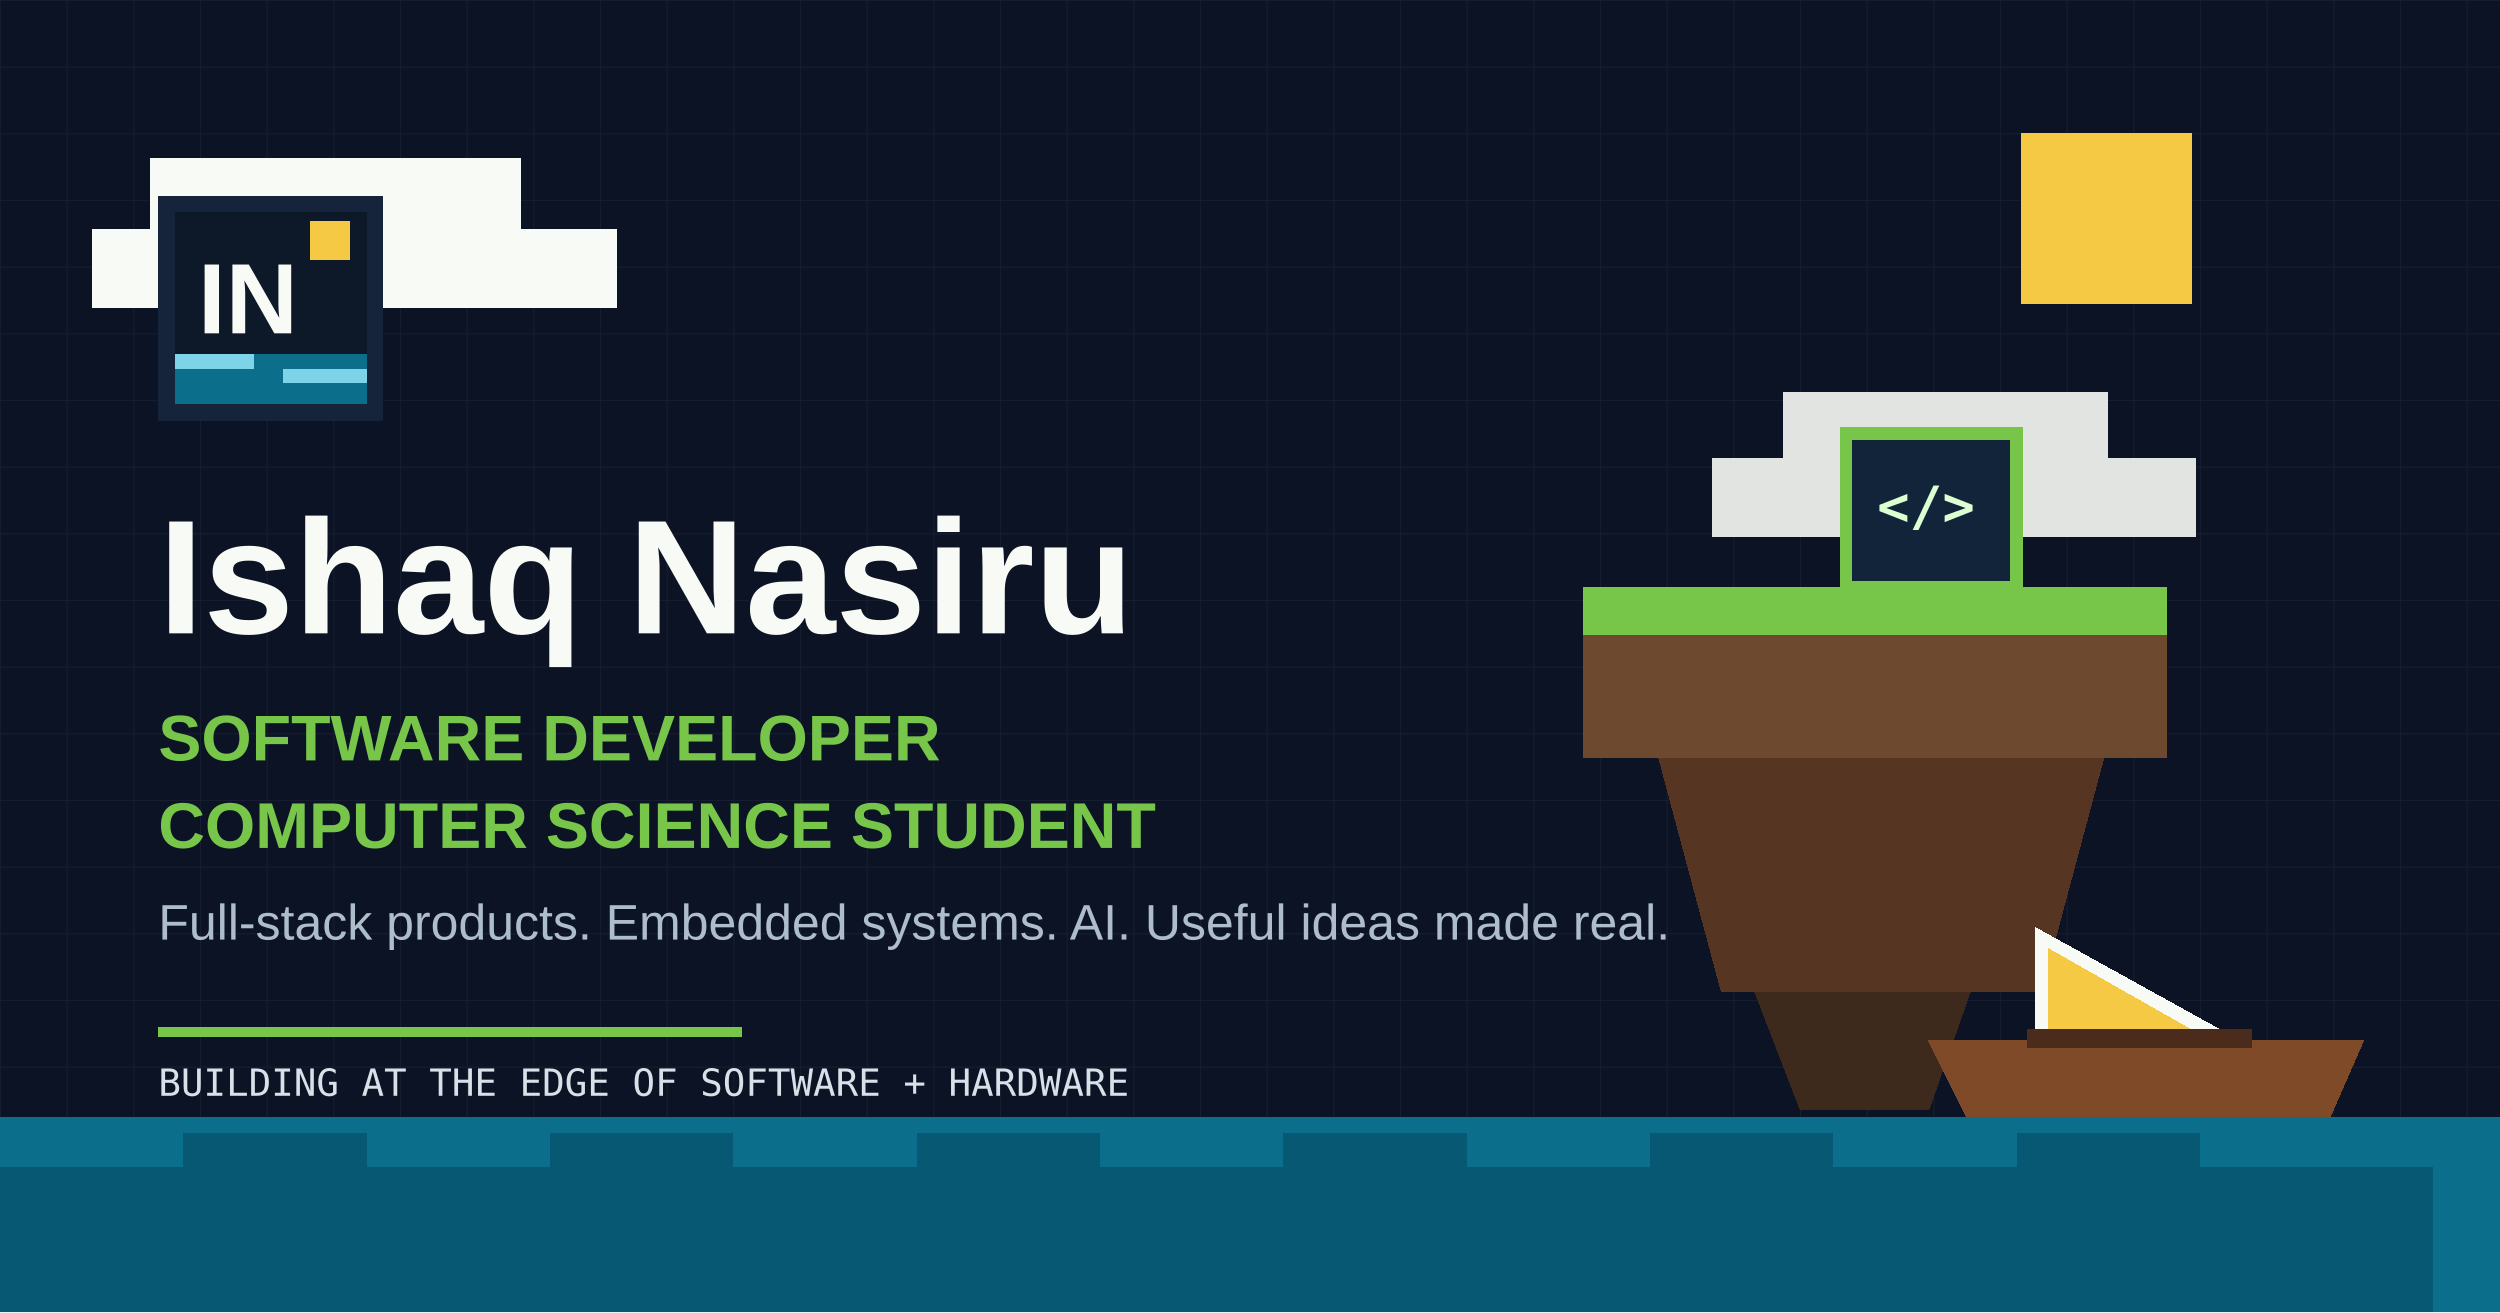
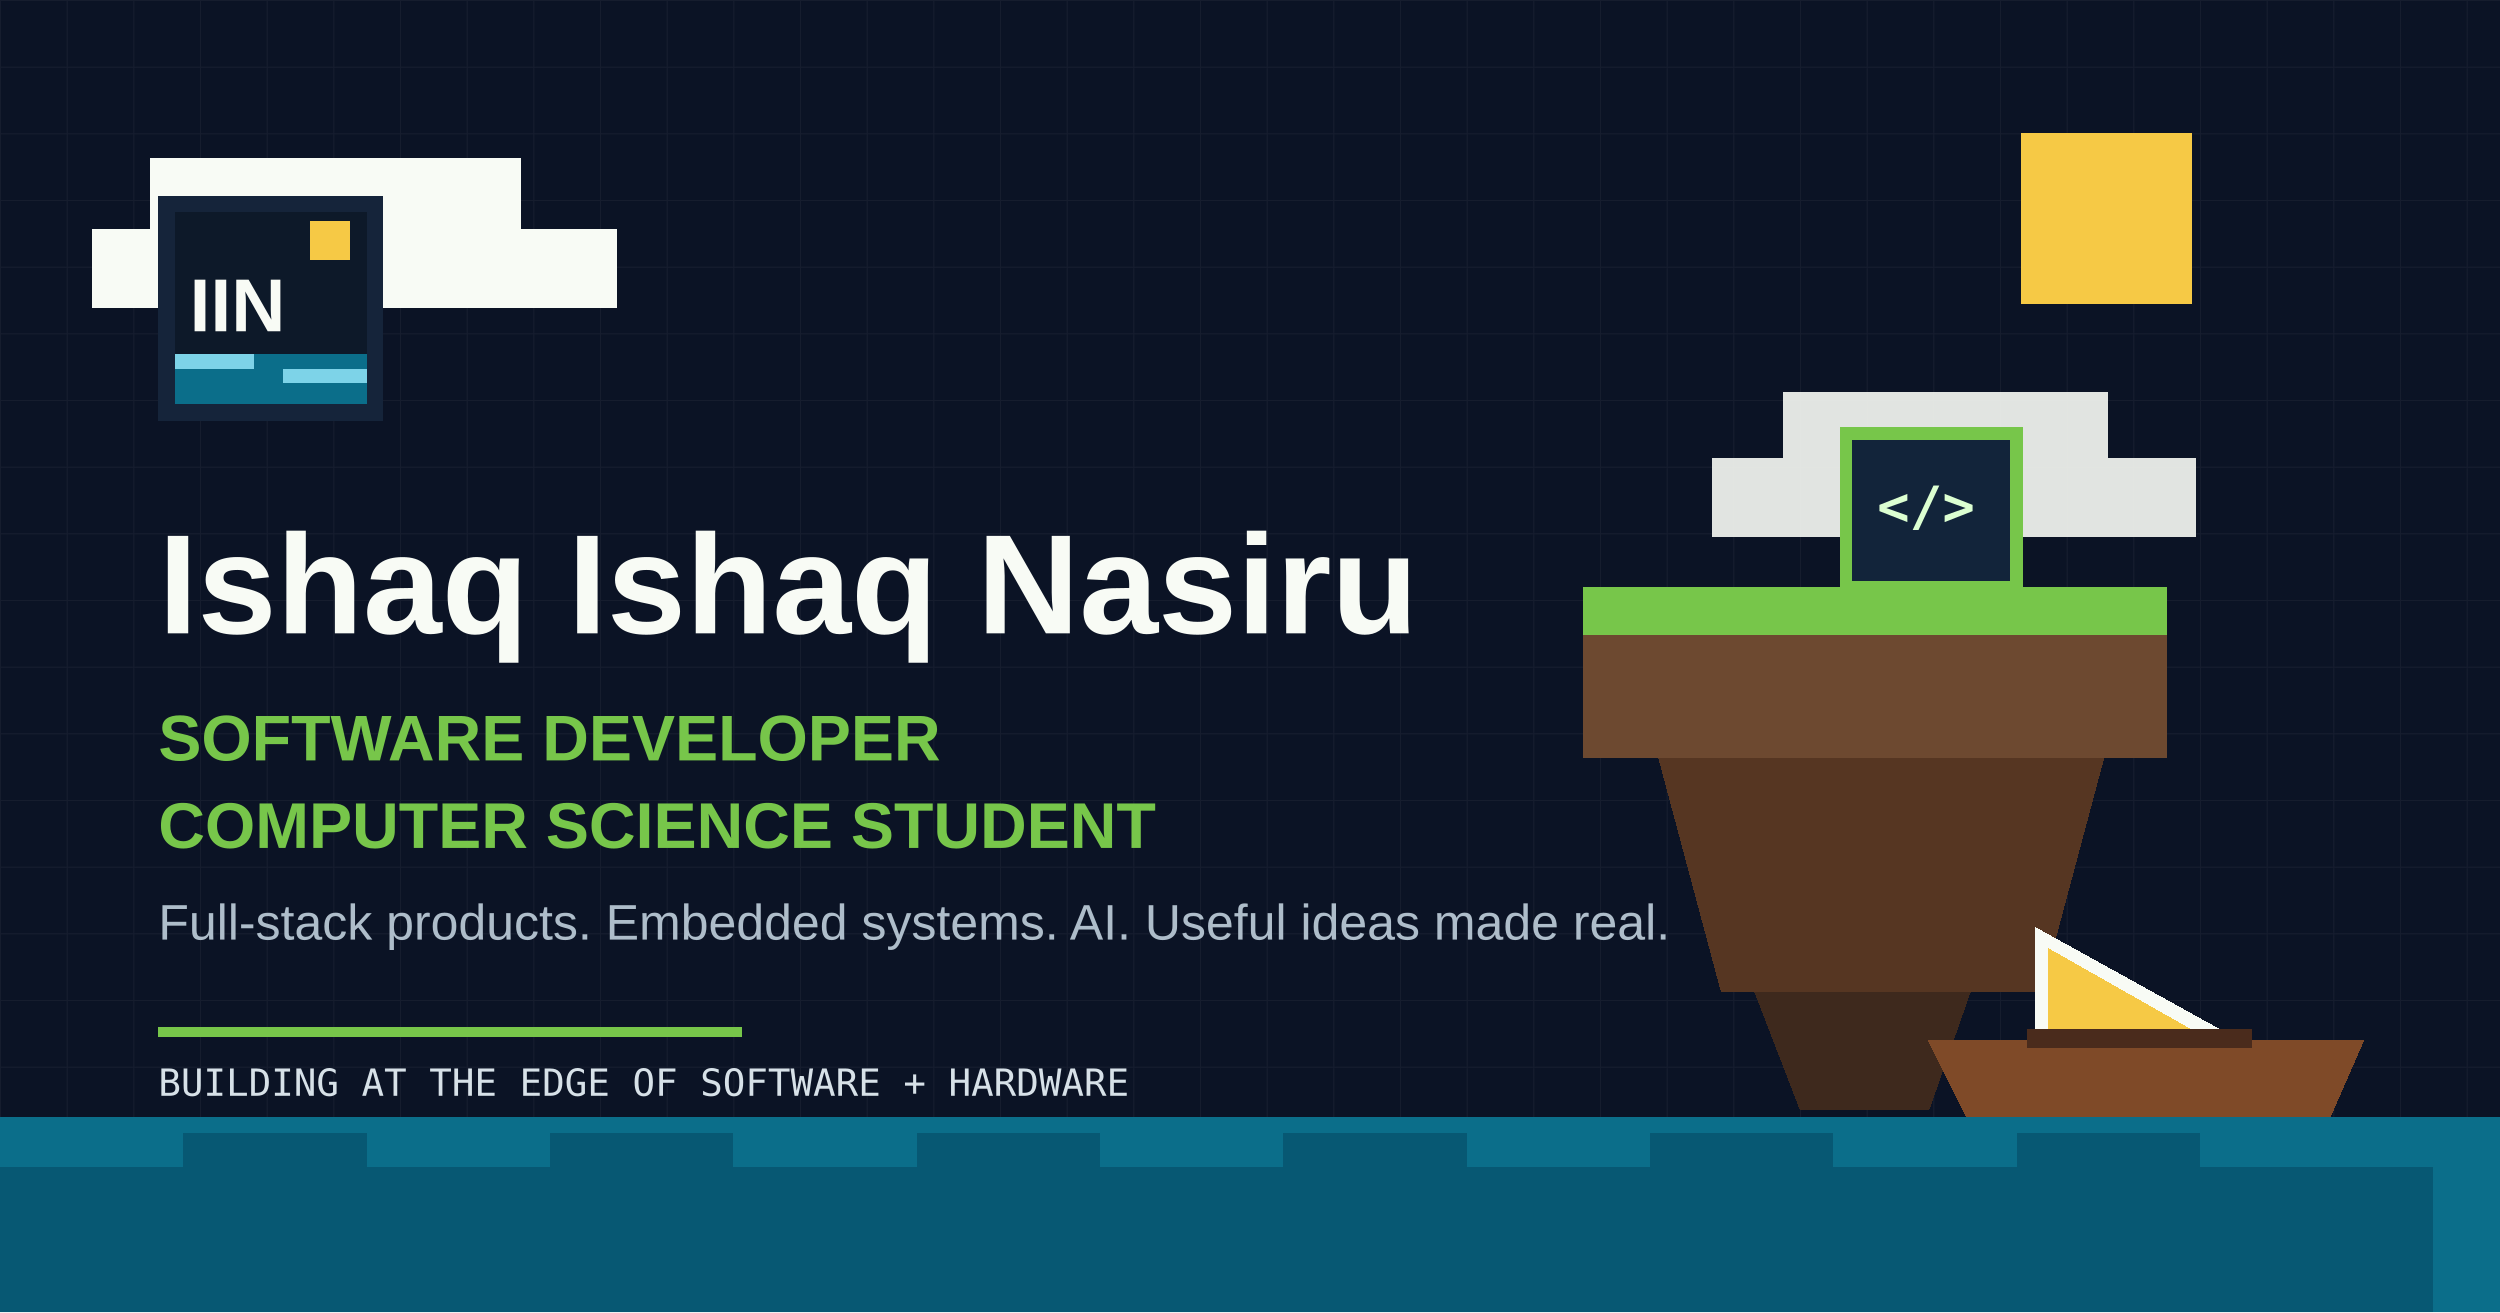
<svg xmlns="http://www.w3.org/2000/svg" width="1200" height="630" viewBox="0 0 1200 630" shape-rendering="crispEdges">
  <defs>
    <pattern id="grid" width="32" height="32" patternUnits="userSpaceOnUse">
      <path d="M32 0H0V32" fill="none" stroke="#fff" stroke-opacity=".045" />
    </pattern>
  </defs>
  <rect width="1200" height="630" fill="#0b1325" />
  <rect width="1200" height="630" fill="url(#grid)" />
  <rect x="970" y="64" width="82" height="82" fill="#f6c945" />
  <g fill="#f8fbf5">
    <path d="M72 76h178v34H72zM44 110h252v38H44z" />
    <path d="M856 188h156v32H856zM822 220h232v38H822z" opacity=".9" />
  </g>
  <g transform="translate(76 94)">
    <rect width="108" height="108" fill="#15243a" />
    <rect x="8" y="8" width="92" height="92" fill="#0d1929" />
    <rect x="8" y="76" width="92" height="24" fill="#0b6e8a" />
    <rect x="8" y="76" width="38" height="7" fill="#7dd3e8" />
    <rect x="60" y="83" width="40" height="7" fill="#7dd3e8" />
-     <text x="19" y="66" fill="#f8fbf5" font-family="Arial, sans-serif" font-size="48" font-weight="900">IN</text>
+     <text x="15" y="65" fill="#f8fbf5" font-family="Arial, sans-serif" font-size="36" font-weight="900">IIN</text>
    <rect x="73" y="12" width="19" height="19" fill="#f6c945" />
  </g>
-   <text x="76" y="304" fill="#f8fbf5" font-family="Arial, sans-serif" font-size="78" font-weight="900">Ishaq Nasiru</text>
+   <text x="76" y="304" fill="#f8fbf5" font-family="Arial, sans-serif" font-size="68" font-weight="900">Ishaq Ishaq Nasiru</text>
  <text x="76" y="365" fill="#77c64a" font-family="Arial, sans-serif" font-size="31" font-weight="800">SOFTWARE DEVELOPER</text>
  <text x="76" y="407" fill="#77c64a" font-family="Arial, sans-serif" font-size="31" font-weight="800">COMPUTER SCIENCE STUDENT</text>
  <text x="76" y="451" fill="#aebdca" font-family="Arial, sans-serif" font-size="24">Full-stack products. Embedded systems. AI. Useful ideas made real.</text>
  <g transform="translate(760 282)">
    <path d="M0 0h280v82H0z" fill="#6d4930" />
    <path d="M0 0h280v23H0z" fill="#77c64a" />
    <path d="M36 82h214l-30 112H66z" fill="#563622" />
    <path d="M82 194h104l-20 57h-62z" fill="#3e291d" />
    <rect x="126" y="-74" width="82" height="74" fill="#12243a" stroke="#77c64a" stroke-width="6" />
    <text x="141" y="-30" fill="#dcffd1" font-family="monospace" font-size="26" font-weight="700">&lt;/&gt;</text>
  </g>
  <g transform="translate(925 445)">
    <path d="M0 54h210l-28 64H32z" fill="#7f4a28" />
    <path d="M52 52V0l94 52z" fill="#f8fbf5" />
    <path d="M58 10v42h74z" fill="#f6c945" />
    <rect x="48" y="49" width="108" height="9" fill="#4a2b1c" />
  </g>
  <path d="M0 536h1200v94H0z" fill="#0b6e8a" />
  <path d="M0 560h88v-16h88v16h88v-16h88v16h88v-16h88v16h88v-16h88v16h88v-16h88v16h88v-16h88v16h112v70H0z" fill="#075873" />
  <rect x="76" y="493" width="280" height="5" fill="#77c64a" />
  <text x="76" y="526" fill="#d7e1e8" font-family="monospace" font-size="18">BUILDING AT THE EDGE OF SOFTWARE + HARDWARE</text>
</svg>
